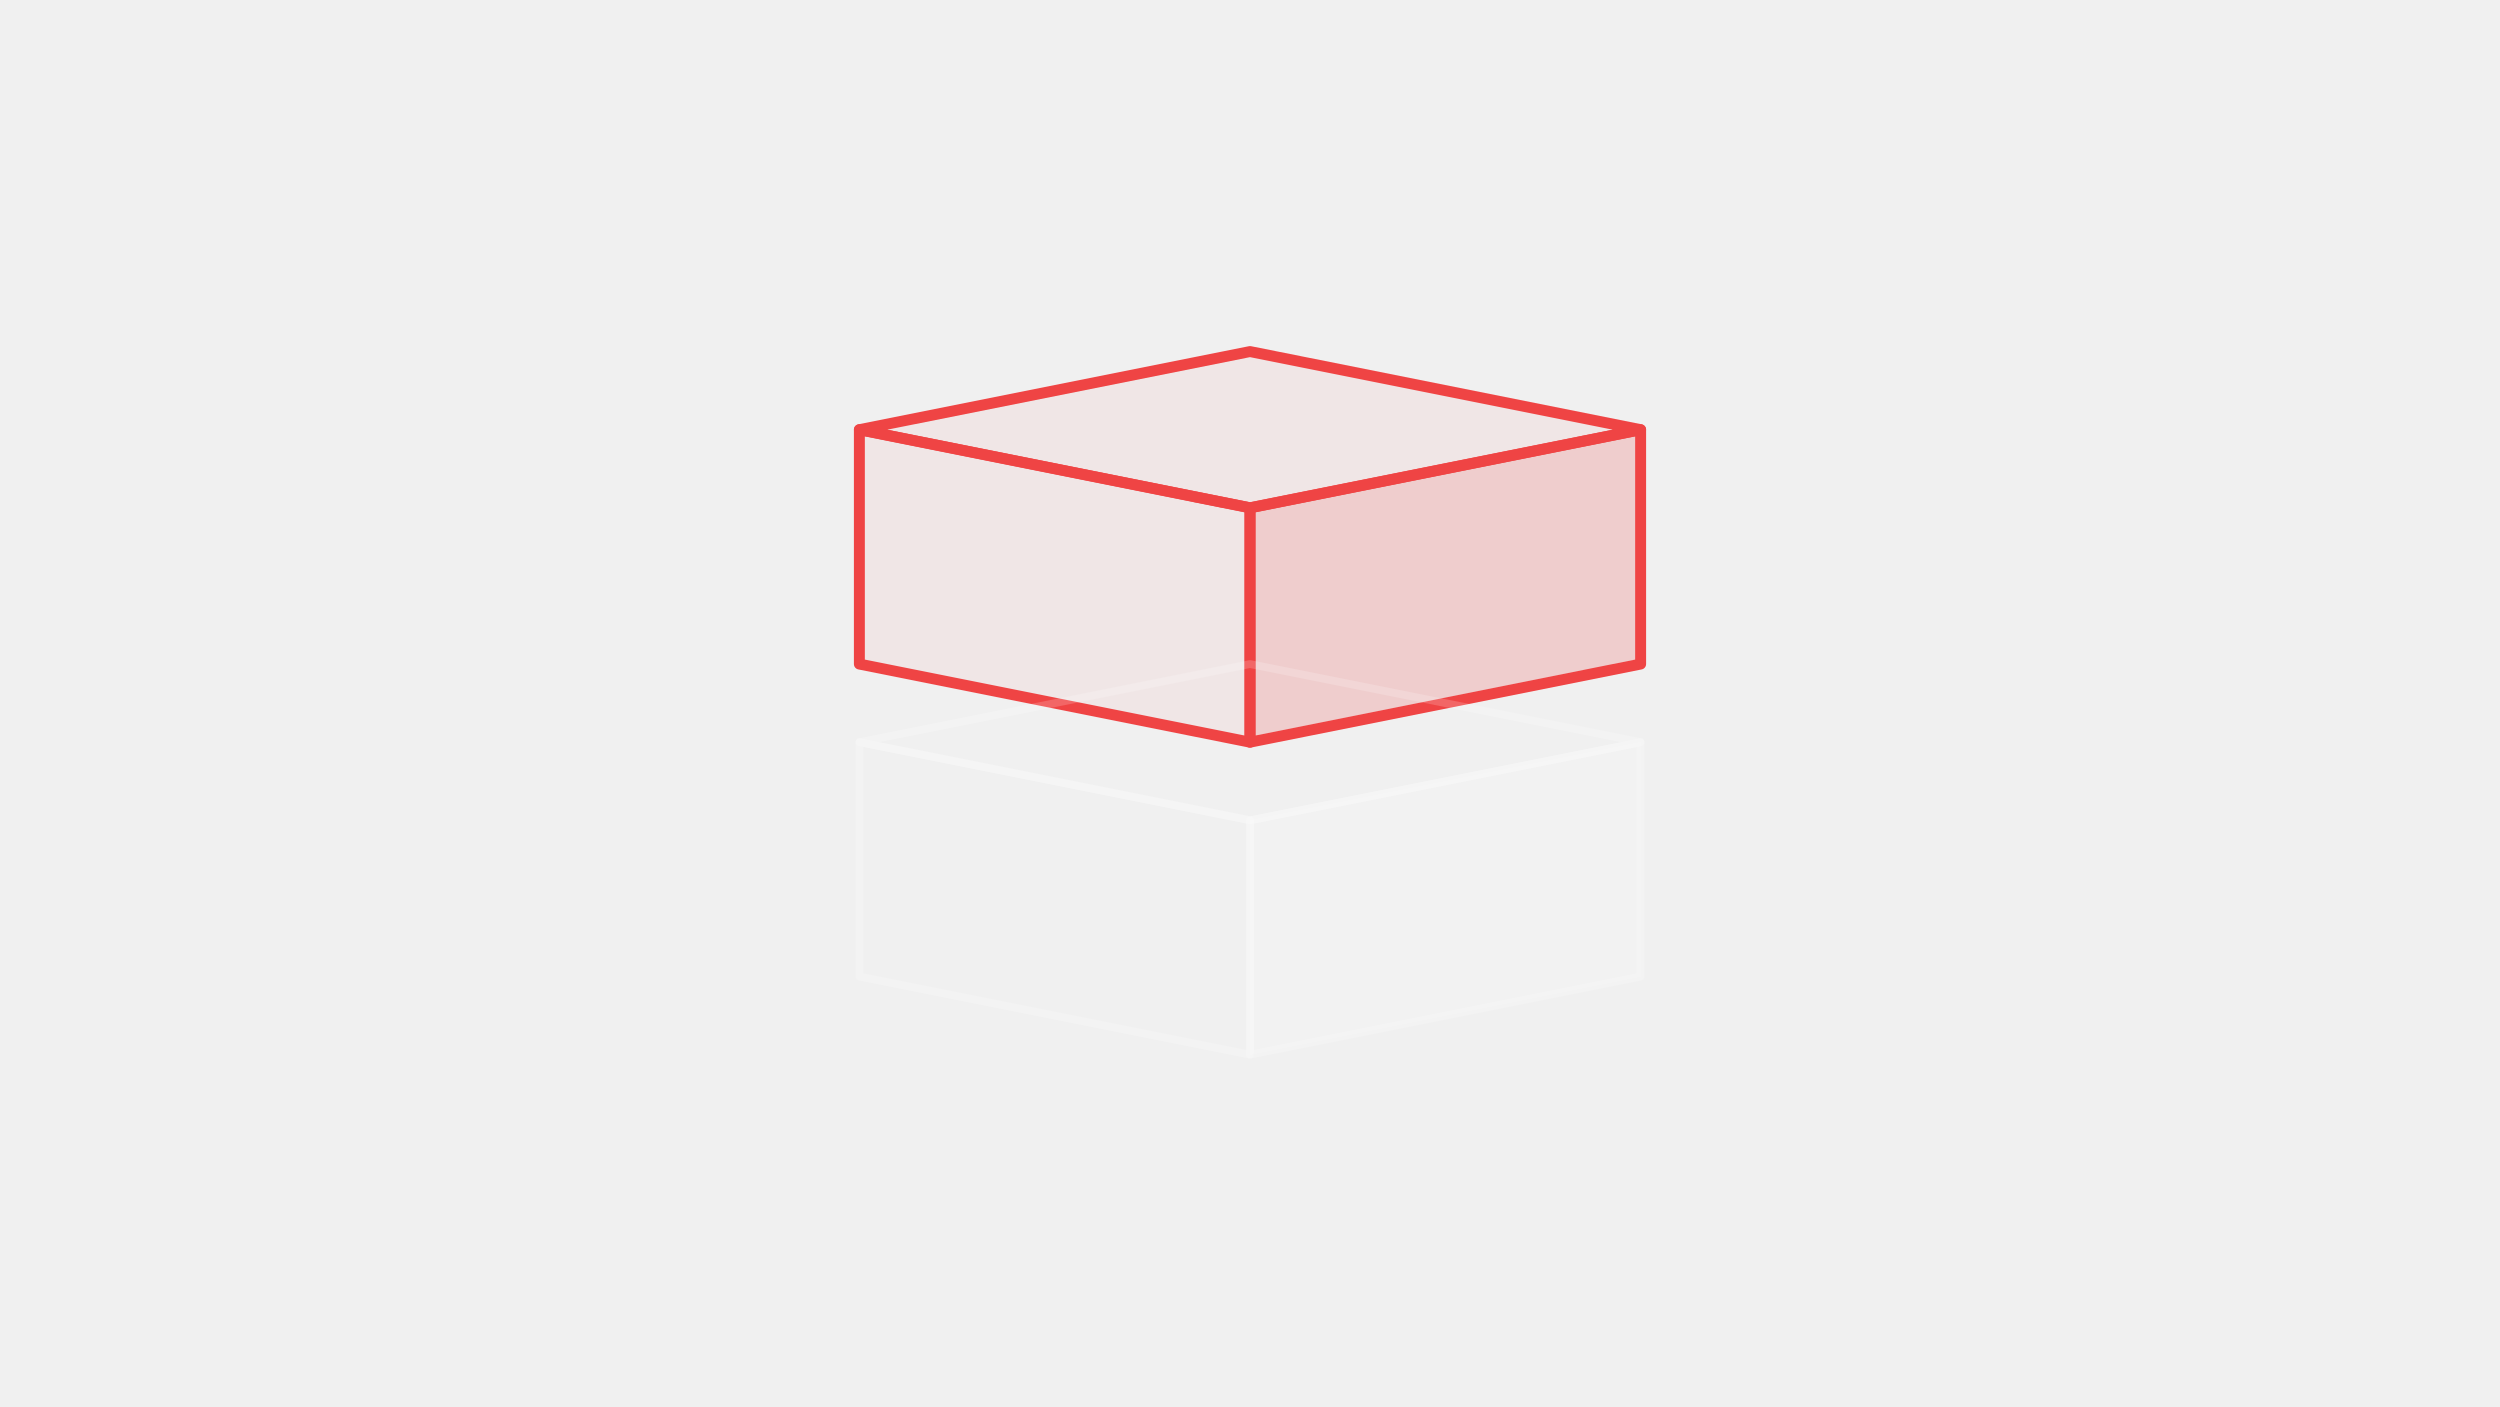
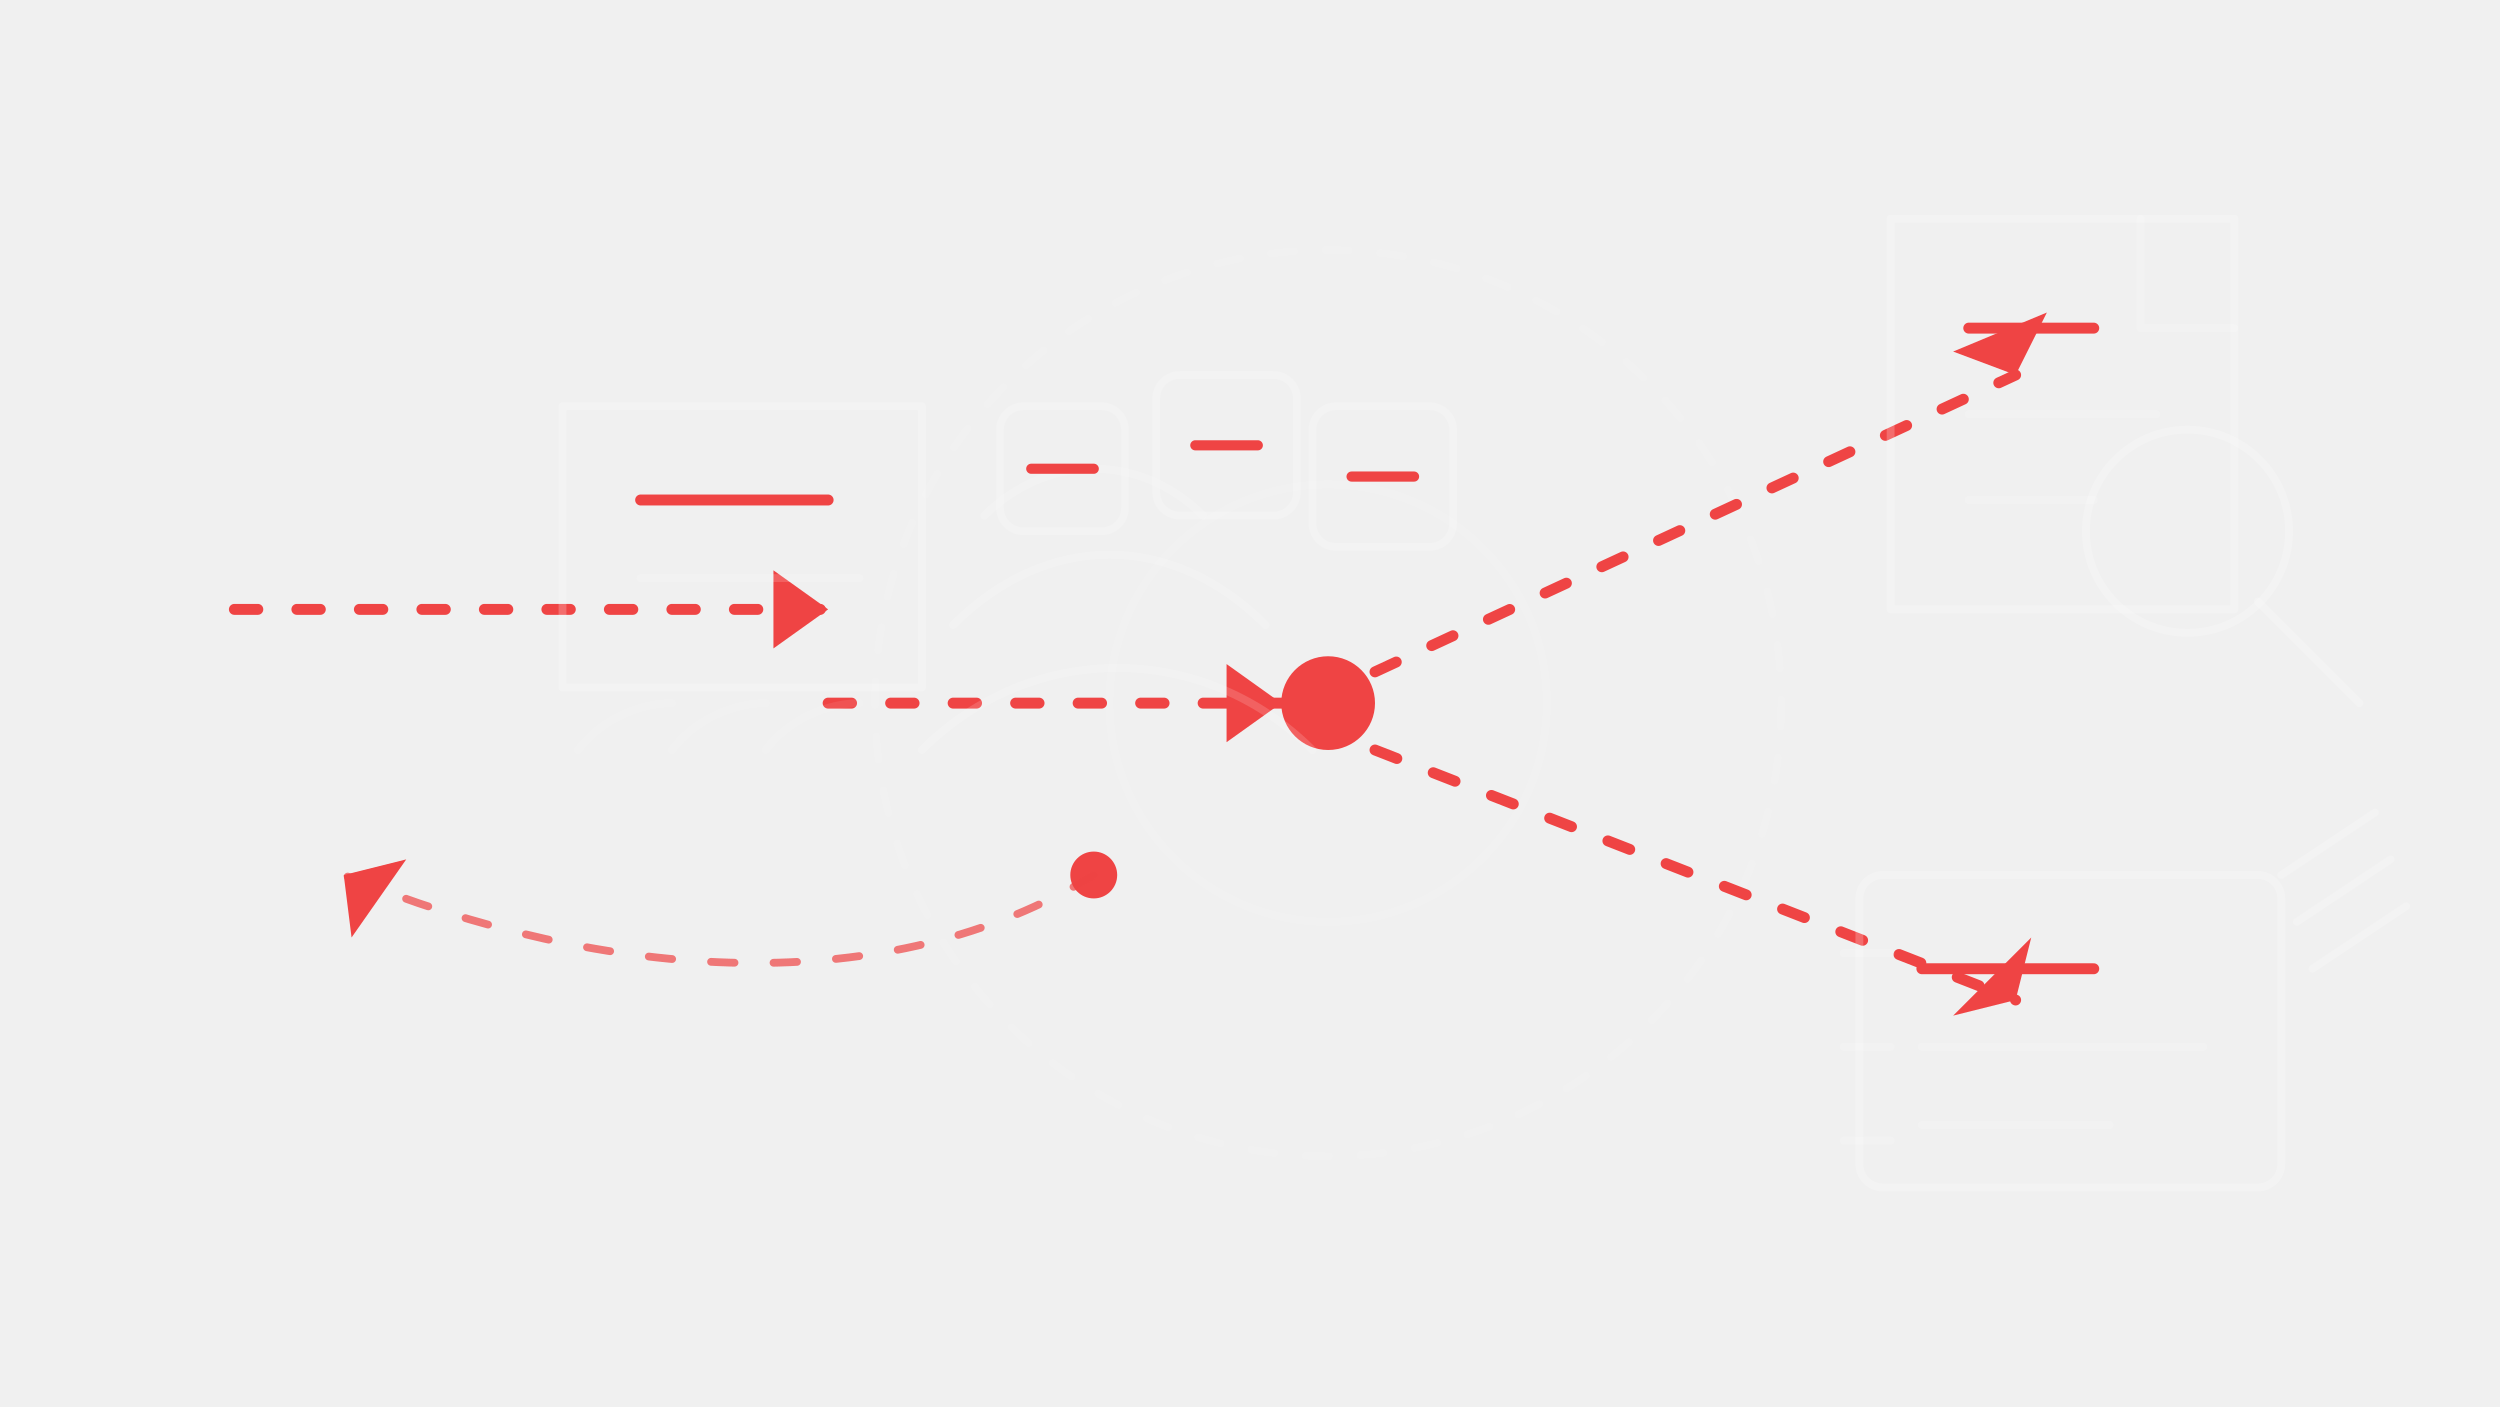
<svg xmlns="http://www.w3.org/2000/svg" width="320" height="180" viewBox="0 0 320 180" fill="none">
-   <path d="M110 55L160 45L210 55L160 65L110 55Z" fill="#EF4444" fill-opacity="0.06" stroke="#EF4444" stroke-width="1.4" stroke-linecap="round" stroke-linejoin="round" />
-   <path d="M110 55V85L160 95V65L110 55Z" fill="#EF4444" fill-opacity="0.06" stroke="#EF4444" stroke-width="1.4" stroke-linecap="round" stroke-linejoin="round" />
-   <path d="M160 65V95L210 85V55L160 65Z" fill="#EF4444" fill-opacity="0.2" stroke="#EF4444" stroke-width="1.4" stroke-linecap="round" stroke-linejoin="round" />
-   <path d="M110 95L160 85L210 95L160 105L110 95Z" stroke="white" stroke-opacity="0.18" stroke-linecap="round" stroke-linejoin="round" />
-   <path d="M110 95V125L160 135V105L110 95Z" stroke="white" stroke-opacity="0.18" stroke-linecap="round" stroke-linejoin="round" />
-   <path d="M160 105V135L210 125V95L160 105Z" fill="white" fill-opacity="0.12" stroke="white" stroke-opacity="0.18" stroke-linecap="round" stroke-linejoin="round" />
+   <g stroke-linecap="round" stroke-linejoin="round">
+     <circle cx="170" cy="90" r="28" stroke="white" stroke-opacity="0.08" />
+     <circle cx="170" cy="90" r="58" stroke="white" stroke-opacity="0.05" stroke-dasharray="3 4" />
+     <circle cx="170" cy="90" r="6" fill="#EF4444" />
+     <path d="M30 78H106" stroke="#EF4444" stroke-width="1.4" stroke-dasharray="3 5" />
+     <path d="M106 78L99 73V83L106 78Z" fill="#EF4444" />
+     <path d="M106 90H164" stroke="#EF4444" stroke-width="1.4" stroke-dasharray="3 5" />
+     <path d="M164 90L157 85V95L164 90Z" fill="#EF4444" />
+     <path d="M176 86L258 48" stroke="#EF4444" stroke-width="1.4" stroke-dasharray="3 5" />
+     <path d="M258 48L250 45L262 40L258 48Z" fill="#EF4444" />
+     <path d="M176 96L258 128" stroke="#EF4444" stroke-width="1.4" stroke-dasharray="3 5" />
+     <path d="M258 128L250 130L260 120L258 128Z" fill="#EF4444" />
+     <path d="M72 52H118V88H72V52Z" stroke="white" stroke-opacity="0.22" />
+     <path d="M82 64H106" stroke="#EF4444" stroke-width="1.4" />
+     <path d="M82 74H110" stroke="white" stroke-opacity="0.16" />
+     <path d="M74 96C77 92 82 90 86 90M86 96C89 92 94 90 98 90M98 96C101 92 106 90 110 90" stroke="white" stroke-opacity="0.08" />
+     <path d="M126 66C134 58 146 58 154 66M122 80C134 68 150 68 162 80M118 96C132 82 154 82 168 96" stroke="white" stroke-opacity="0.16" />
+     <rect x="128" y="52" width="16" height="16" rx="3" stroke="white" stroke-opacity="0.18" />
+     <path d="M132 60H140" stroke="#EF4444" stroke-width="1.3" />
+     <rect x="148" y="48" width="18" height="18" rx="3" stroke="white" stroke-opacity="0.18" />
+     <path d="M153 57H161" stroke="#EF4444" stroke-width="1.3" />
+     <rect x="168" y="52" width="18" height="18" rx="3" stroke="white" stroke-opacity="0.18" />
+     <path d="M173 61H181" stroke="#EF4444" stroke-width="1.3" />
+     <circle cx="140" cy="112" r="3" fill="#EF4444" />
+     <path d="M140 112C114 128 78 126 44 112" stroke="#EF4444" stroke-opacity="0.7" stroke-dasharray="3 5" />
+     <path d="M44 112L52 110L45 120L44 112Z" fill="#EF4444" />
+     <path d="M242 28H286V78H242V28Z" stroke="white" stroke-opacity="0.22" />
+     <path d="M274 28V42H286" stroke="white" stroke-opacity="0.16" />
+     <path d="M252 42H268" stroke="#EF4444" stroke-width="1.4" />
+     <path d="M252 53H276M252 64H268" stroke="white" stroke-opacity="0.16" />
+     <circle cx="280" cy="68" r="13" stroke="white" stroke-opacity="0.20" />
+     <path d="M289 77L302 90" stroke="white" stroke-opacity="0.20" />
+     <rect x="238" y="112" width="54" height="40" rx="3" stroke="white" stroke-opacity="0.22" />
+     <path d="M246 124H268" stroke="#EF4444" stroke-width="1.4" />
+     <path d="M246 134H282M246 144H270" stroke="white" stroke-opacity="0.16" />
+     <path d="M236 122H242M236 134H242M236 146H242" stroke="white" stroke-opacity="0.14" />
+     <path d="M292 112L304 104M294 118L306 110M296 124L308 116" stroke="white" stroke-opacity="0.18" />
+   </g>
</svg>
